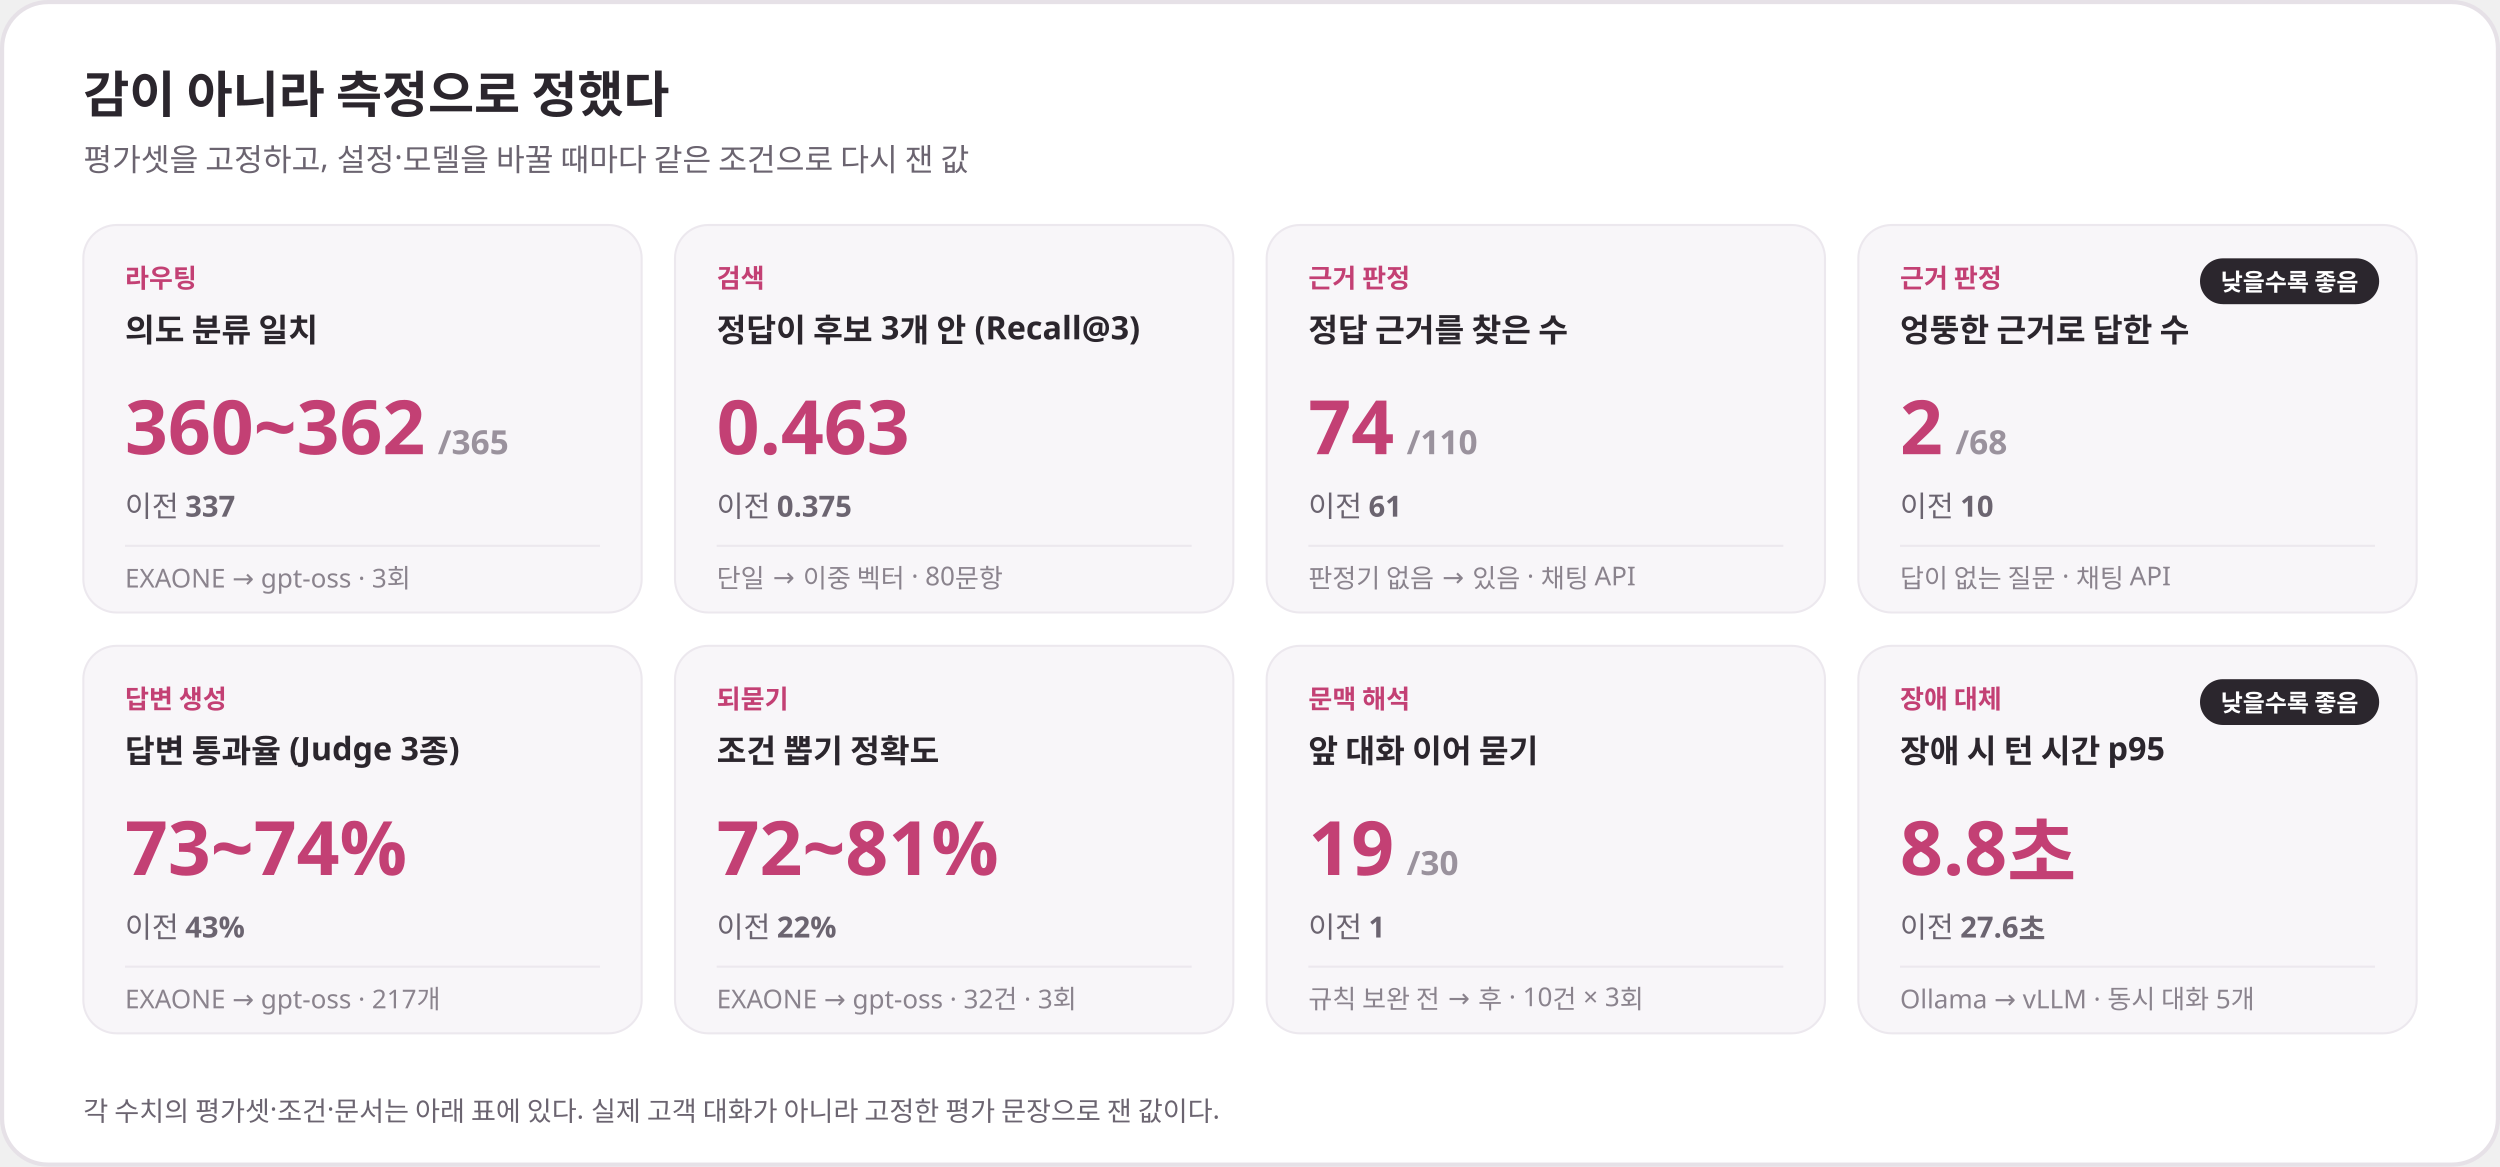
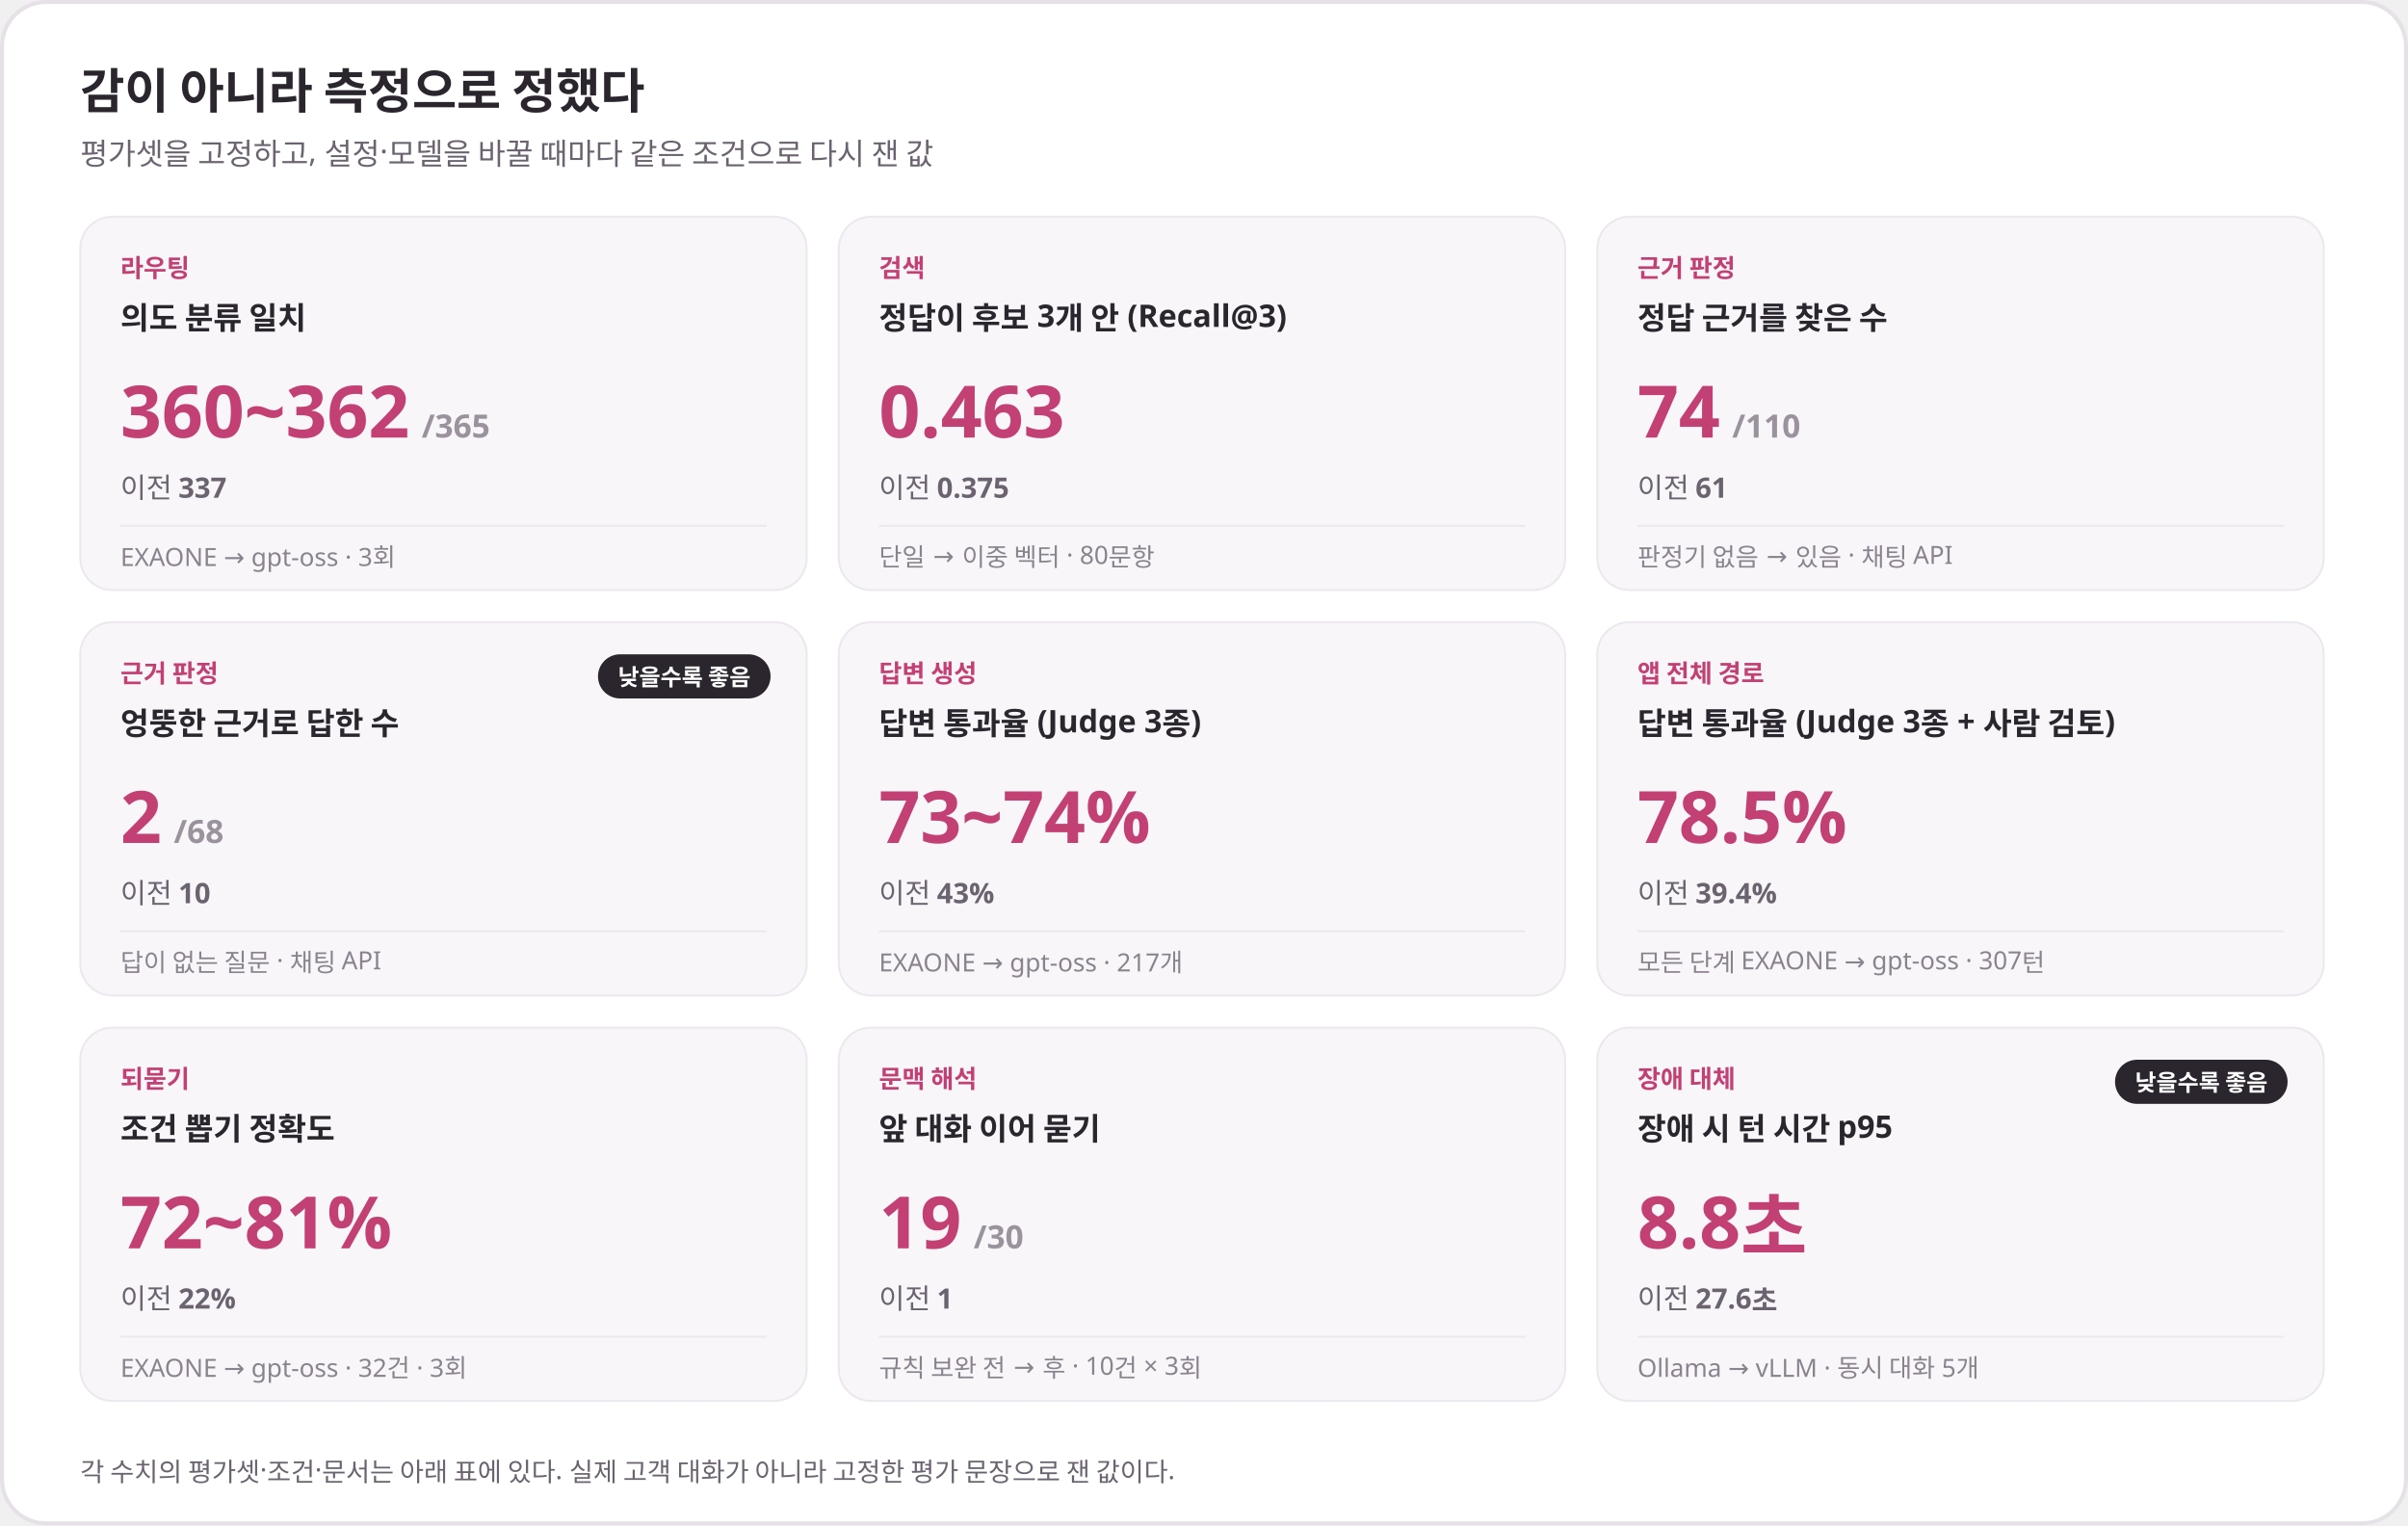
- <svg xmlns="http://www.w3.org/2000/svg" width="1200" height="560" viewBox="0 0 1200 560" role="img" aria-labelledby="t d">
+ <svg xmlns="http://www.w3.org/2000/svg" width="1200" height="760" viewBox="0 0 1200 760" role="img" aria-labelledby="t d">
  <style>
    text { font-family: Pretendard, 'Apple SD Gothic Neo', 'Noto Sans KR', 'Malgun Gothic', sans-serif; fill: #2B262D; }
    .title { font-size: 24px; font-weight: 800; }
    .sub { font-size: 15px; fill: #6B6470; }
    .cat { font-size: 12.5px; font-weight: 800; fill: #C34074; }
    .name { font-size: 15.5px; font-weight: 800; }
    .big { font-size: 36px; font-weight: 800; fill: #C34074; }
    .unit { font-size: 16px; font-weight: 700; fill: #9A929D; }
    .was { font-size: 14px; fill: #6B6470; }
    .wasv { font-size: 14px; font-weight: 800; fill: #6B6470; }
    .cond { font-size: 12.5px; fill: #8A838D; }
    .low { font-size: 11.5px; font-weight: 800; fill: #FFFFFF; }
    .foot { font-size: 13px; fill: #6B6470; }
  </style>
-   <rect x="1" y="1" width="1198" height="558" rx="22" fill="#FFFFFF" stroke="#E6E1E7" stroke-width="2" />
+   <rect x="1" y="1" width="1198" height="758" rx="22" fill="#FFFFFF" stroke="#E6E1E7" stroke-width="2" />
  <text x="40" y="54" class="title">감이 아니라 측정으로 정했다</text>
  <text x="40" y="82" class="sub">평가셋을 고정하고, 설정·모델을 바꿀 때마다 같은 조건으로 다시 잰 값</text>
  <g>
-     <rect x="40" y="108" width="268" height="186" rx="16" fill="#F8F6F9" stroke="#ECE8EE" />
+     <rect x="40" y="108" width="362" height="186" rx="16" fill="#F8F6F9" stroke="#ECE8EE" />
    <text x="60" y="138" class="cat">라우팅</text>
    <text x="60" y="164" class="name">의도 분류 일치</text>
    <text x="60" y="218" class="big">360~362<tspan class="unit" dx="6">/365</tspan>
    </text>
    <text x="60" y="248" class="was">이전 <tspan class="wasv">337</tspan>
    </text>
-     <line x1="60" y1="262" x2="288" y2="262" stroke="#ECE8EE" />
+     <line x1="60" y1="262" x2="382" y2="262" stroke="#ECE8EE" />
    <text x="60" y="282" class="cond">EXAONE → gpt-oss · 3회</text>
  </g>
  <g>
-     <rect x="324" y="108" width="268" height="186" rx="16" fill="#F8F6F9" stroke="#ECE8EE" />
-     <text x="344" y="138" class="cat">검색</text>
-     <text x="344" y="164" class="name">정답이 후보 3개 안 (Recall@3)</text>
-     <text x="344" y="218" class="big">0.463</text>
-     <text x="344" y="248" class="was">이전 <tspan class="wasv">0.375</tspan>
+     <rect x="418" y="108" width="362" height="186" rx="16" fill="#F8F6F9" stroke="#ECE8EE" />
+     <text x="438" y="138" class="cat">검색</text>
+     <text x="438" y="164" class="name">정답이 후보 3개 안 (Recall@3)</text>
+     <text x="438" y="218" class="big">0.463</text>
+     <text x="438" y="248" class="was">이전 <tspan class="wasv">0.375</tspan>
    </text>
-     <line x1="344" y1="262" x2="572" y2="262" stroke="#ECE8EE" />
-     <text x="344" y="282" class="cond">단일 → 이중 벡터 · 80문항</text>
+     <line x1="438" y1="262" x2="760" y2="262" stroke="#ECE8EE" />
+     <text x="438" y="282" class="cond">단일 → 이중 벡터 · 80문항</text>
  </g>
  <g>
-     <rect x="608" y="108" width="268" height="186" rx="16" fill="#F8F6F9" stroke="#ECE8EE" />
-     <text x="628" y="138" class="cat">근거 판정</text>
-     <text x="628" y="164" class="name">정답 근거를 찾은 수</text>
-     <text x="628" y="218" class="big">74<tspan class="unit" dx="6">/110</tspan>
+     <rect x="796" y="108" width="362" height="186" rx="16" fill="#F8F6F9" stroke="#ECE8EE" />
+     <text x="816" y="138" class="cat">근거 판정</text>
+     <text x="816" y="164" class="name">정답 근거를 찾은 수</text>
+     <text x="816" y="218" class="big">74<tspan class="unit" dx="6">/110</tspan>
    </text>
-     <text x="628" y="248" class="was">이전 <tspan class="wasv">61</tspan>
+     <text x="816" y="248" class="was">이전 <tspan class="wasv">61</tspan>
    </text>
-     <line x1="628" y1="262" x2="856" y2="262" stroke="#ECE8EE" />
-     <text x="628" y="282" class="cond">판정기 없음 → 있음 · 채팅 API</text>
+     <line x1="816" y1="262" x2="1138" y2="262" stroke="#ECE8EE" />
+     <text x="816" y="282" class="cond">판정기 없음 → 있음 · 채팅 API</text>
  </g>
  <g>
-     <rect x="892" y="108" width="268" height="186" rx="16" fill="#F8F6F9" stroke="#ECE8EE" />
-     <text x="912" y="138" class="cat">근거 판정</text>
-     <rect x="1056" y="124" width="86" height="22" rx="11" fill="#2B262D" />
-     <text x="1099" y="139.5" class="low" text-anchor="middle">낮을수록 좋음</text>
-     <text x="912" y="164" class="name">엉뚱한 근거로 답한 수</text>
-     <text x="912" y="218" class="big">2<tspan class="unit" dx="6">/68</tspan>
+     <rect x="40" y="310" width="362" height="186" rx="16" fill="#F8F6F9" stroke="#ECE8EE" />
+     <text x="60" y="340" class="cat">근거 판정</text>
+     <rect x="298" y="326" width="86" height="22" rx="11" fill="#2B262D" />
+     <text x="341" y="341.5" class="low" text-anchor="middle">낮을수록 좋음</text>
+     <text x="60" y="366" class="name">엉뚱한 근거로 답한 수</text>
+     <text x="60" y="420" class="big">2<tspan class="unit" dx="6">/68</tspan>
    </text>
-     <text x="912" y="248" class="was">이전 <tspan class="wasv">10</tspan>
+     <text x="60" y="450" class="was">이전 <tspan class="wasv">10</tspan>
    </text>
-     <line x1="912" y1="262" x2="1140" y2="262" stroke="#ECE8EE" />
-     <text x="912" y="282" class="cond">답이 없는 질문 · 채팅 API</text>
+     <line x1="60" y1="464" x2="382" y2="464" stroke="#ECE8EE" />
+     <text x="60" y="484" class="cond">답이 없는 질문 · 채팅 API</text>
  </g>
  <g>
-     <rect x="40" y="310" width="268" height="186" rx="16" fill="#F8F6F9" stroke="#ECE8EE" />
-     <text x="60" y="340" class="cat">답변 생성</text>
-     <text x="60" y="366" class="name">답변 통과율 (Judge 3종)</text>
-     <text x="60" y="420" class="big">73~74%</text>
-     <text x="60" y="450" class="was">이전 <tspan class="wasv">43%</tspan>
+     <rect x="418" y="310" width="362" height="186" rx="16" fill="#F8F6F9" stroke="#ECE8EE" />
+     <text x="438" y="340" class="cat">답변 생성</text>
+     <text x="438" y="366" class="name">답변 통과율 (Judge 3종)</text>
+     <text x="438" y="420" class="big">73~74%</text>
+     <text x="438" y="450" class="was">이전 <tspan class="wasv">43%</tspan>
    </text>
-     <line x1="60" y1="464" x2="288" y2="464" stroke="#ECE8EE" />
-     <text x="60" y="484" class="cond">EXAONE → gpt-oss · 217개</text>
+     <line x1="438" y1="464" x2="760" y2="464" stroke="#ECE8EE" />
+     <text x="438" y="484" class="cond">EXAONE → gpt-oss · 217개</text>
  </g>
  <g>
-     <rect x="324" y="310" width="268" height="186" rx="16" fill="#F8F6F9" stroke="#ECE8EE" />
-     <text x="344" y="340" class="cat">되묻기</text>
-     <text x="344" y="366" class="name">조건 뽑기 정확도</text>
-     <text x="344" y="420" class="big">72~81%</text>
-     <text x="344" y="450" class="was">이전 <tspan class="wasv">22%</tspan>
+     <rect x="796" y="310" width="362" height="186" rx="16" fill="#F8F6F9" stroke="#ECE8EE" />
+     <text x="816" y="340" class="cat">앱 전체 경로</text>
+     <text x="816" y="366" class="name">답변 통과율 (Judge 3종 + 사람 검토)</text>
+     <text x="816" y="420" class="big">78.5%</text>
+     <text x="816" y="450" class="was">이전 <tspan class="wasv">39.4%</tspan>
    </text>
-     <line x1="344" y1="464" x2="572" y2="464" stroke="#ECE8EE" />
-     <text x="344" y="484" class="cond">EXAONE → gpt-oss · 32건 · 3회</text>
+     <line x1="816" y1="464" x2="1138" y2="464" stroke="#ECE8EE" />
+     <text x="816" y="484" class="cond">모든 단계 EXAONE → gpt-oss · 307턴</text>
  </g>
  <g>
-     <rect x="608" y="310" width="268" height="186" rx="16" fill="#F8F6F9" stroke="#ECE8EE" />
-     <text x="628" y="340" class="cat">문맥 해석</text>
-     <text x="628" y="366" class="name">앞 대화 이어 묻기</text>
-     <text x="628" y="420" class="big">19<tspan class="unit" dx="6">/30</tspan>
+     <rect x="40" y="512" width="362" height="186" rx="16" fill="#F8F6F9" stroke="#ECE8EE" />
+     <text x="60" y="542" class="cat">되묻기</text>
+     <text x="60" y="568" class="name">조건 뽑기 정확도</text>
+     <text x="60" y="622" class="big">72~81%</text>
+     <text x="60" y="652" class="was">이전 <tspan class="wasv">22%</tspan>
    </text>
-     <text x="628" y="450" class="was">이전 <tspan class="wasv">1</tspan>
-     </text>
-     <line x1="628" y1="464" x2="856" y2="464" stroke="#ECE8EE" />
-     <text x="628" y="484" class="cond">규칙 보완 전 → 후 · 10건 × 3회</text>
+     <line x1="60" y1="666" x2="382" y2="666" stroke="#ECE8EE" />
+     <text x="60" y="686" class="cond">EXAONE → gpt-oss · 32건 · 3회</text>
  </g>
  <g>
-     <rect x="892" y="310" width="268" height="186" rx="16" fill="#F8F6F9" stroke="#ECE8EE" />
-     <text x="912" y="340" class="cat">장애 대체</text>
-     <rect x="1056" y="326" width="86" height="22" rx="11" fill="#2B262D" />
-     <text x="1099" y="341.5" class="low" text-anchor="middle">낮을수록 좋음</text>
-     <text x="912" y="366" class="name">장애 시 턴 시간 p95</text>
-     <text x="912" y="420" class="big">8.8초</text>
-     <text x="912" y="450" class="was">이전 <tspan class="wasv">27.6초</tspan>
+     <rect x="418" y="512" width="362" height="186" rx="16" fill="#F8F6F9" stroke="#ECE8EE" />
+     <text x="438" y="542" class="cat">문맥 해석</text>
+     <text x="438" y="568" class="name">앞 대화 이어 묻기</text>
+     <text x="438" y="622" class="big">19<tspan class="unit" dx="6">/30</tspan>
    </text>
-     <line x1="912" y1="464" x2="1140" y2="464" stroke="#ECE8EE" />
-     <text x="912" y="484" class="cond">Ollama → vLLM · 동시 대화 5개</text>
+     <text x="438" y="652" class="was">이전 <tspan class="wasv">1</tspan>
+     </text>
+     <line x1="438" y1="666" x2="760" y2="666" stroke="#ECE8EE" />
+     <text x="438" y="686" class="cond">규칙 보완 전 → 후 · 10건 × 3회</text>
  </g>
-   <text x="40" y="538" class="foot">각 수치의 평가셋·조건·문서는 아래 표에 있다. 실제 고객 대화가 아니라 고정한 평가 문장으로 잰 값이다.</text>
+   <g>
+     <rect x="796" y="512" width="362" height="186" rx="16" fill="#F8F6F9" stroke="#ECE8EE" />
+     <text x="816" y="542" class="cat">장애 대체</text>
+     <rect x="1054" y="528" width="86" height="22" rx="11" fill="#2B262D" />
+     <text x="1097" y="543.5" class="low" text-anchor="middle">낮을수록 좋음</text>
+     <text x="816" y="568" class="name">장애 시 턴 시간 p95</text>
+     <text x="816" y="622" class="big">8.8초</text>
+     <text x="816" y="652" class="was">이전 <tspan class="wasv">27.6초</tspan>
+     </text>
+     <line x1="816" y1="666" x2="1138" y2="666" stroke="#ECE8EE" />
+     <text x="816" y="686" class="cond">Ollama → vLLM · 동시 대화 5개</text>
+   </g>
+   <text x="40" y="738" class="foot">각 수치의 평가셋·조건·문서는 아래 표에 있다. 실제 고객 대화가 아니라 고정한 평가 문장으로 잰 값이다.</text>
</svg>
